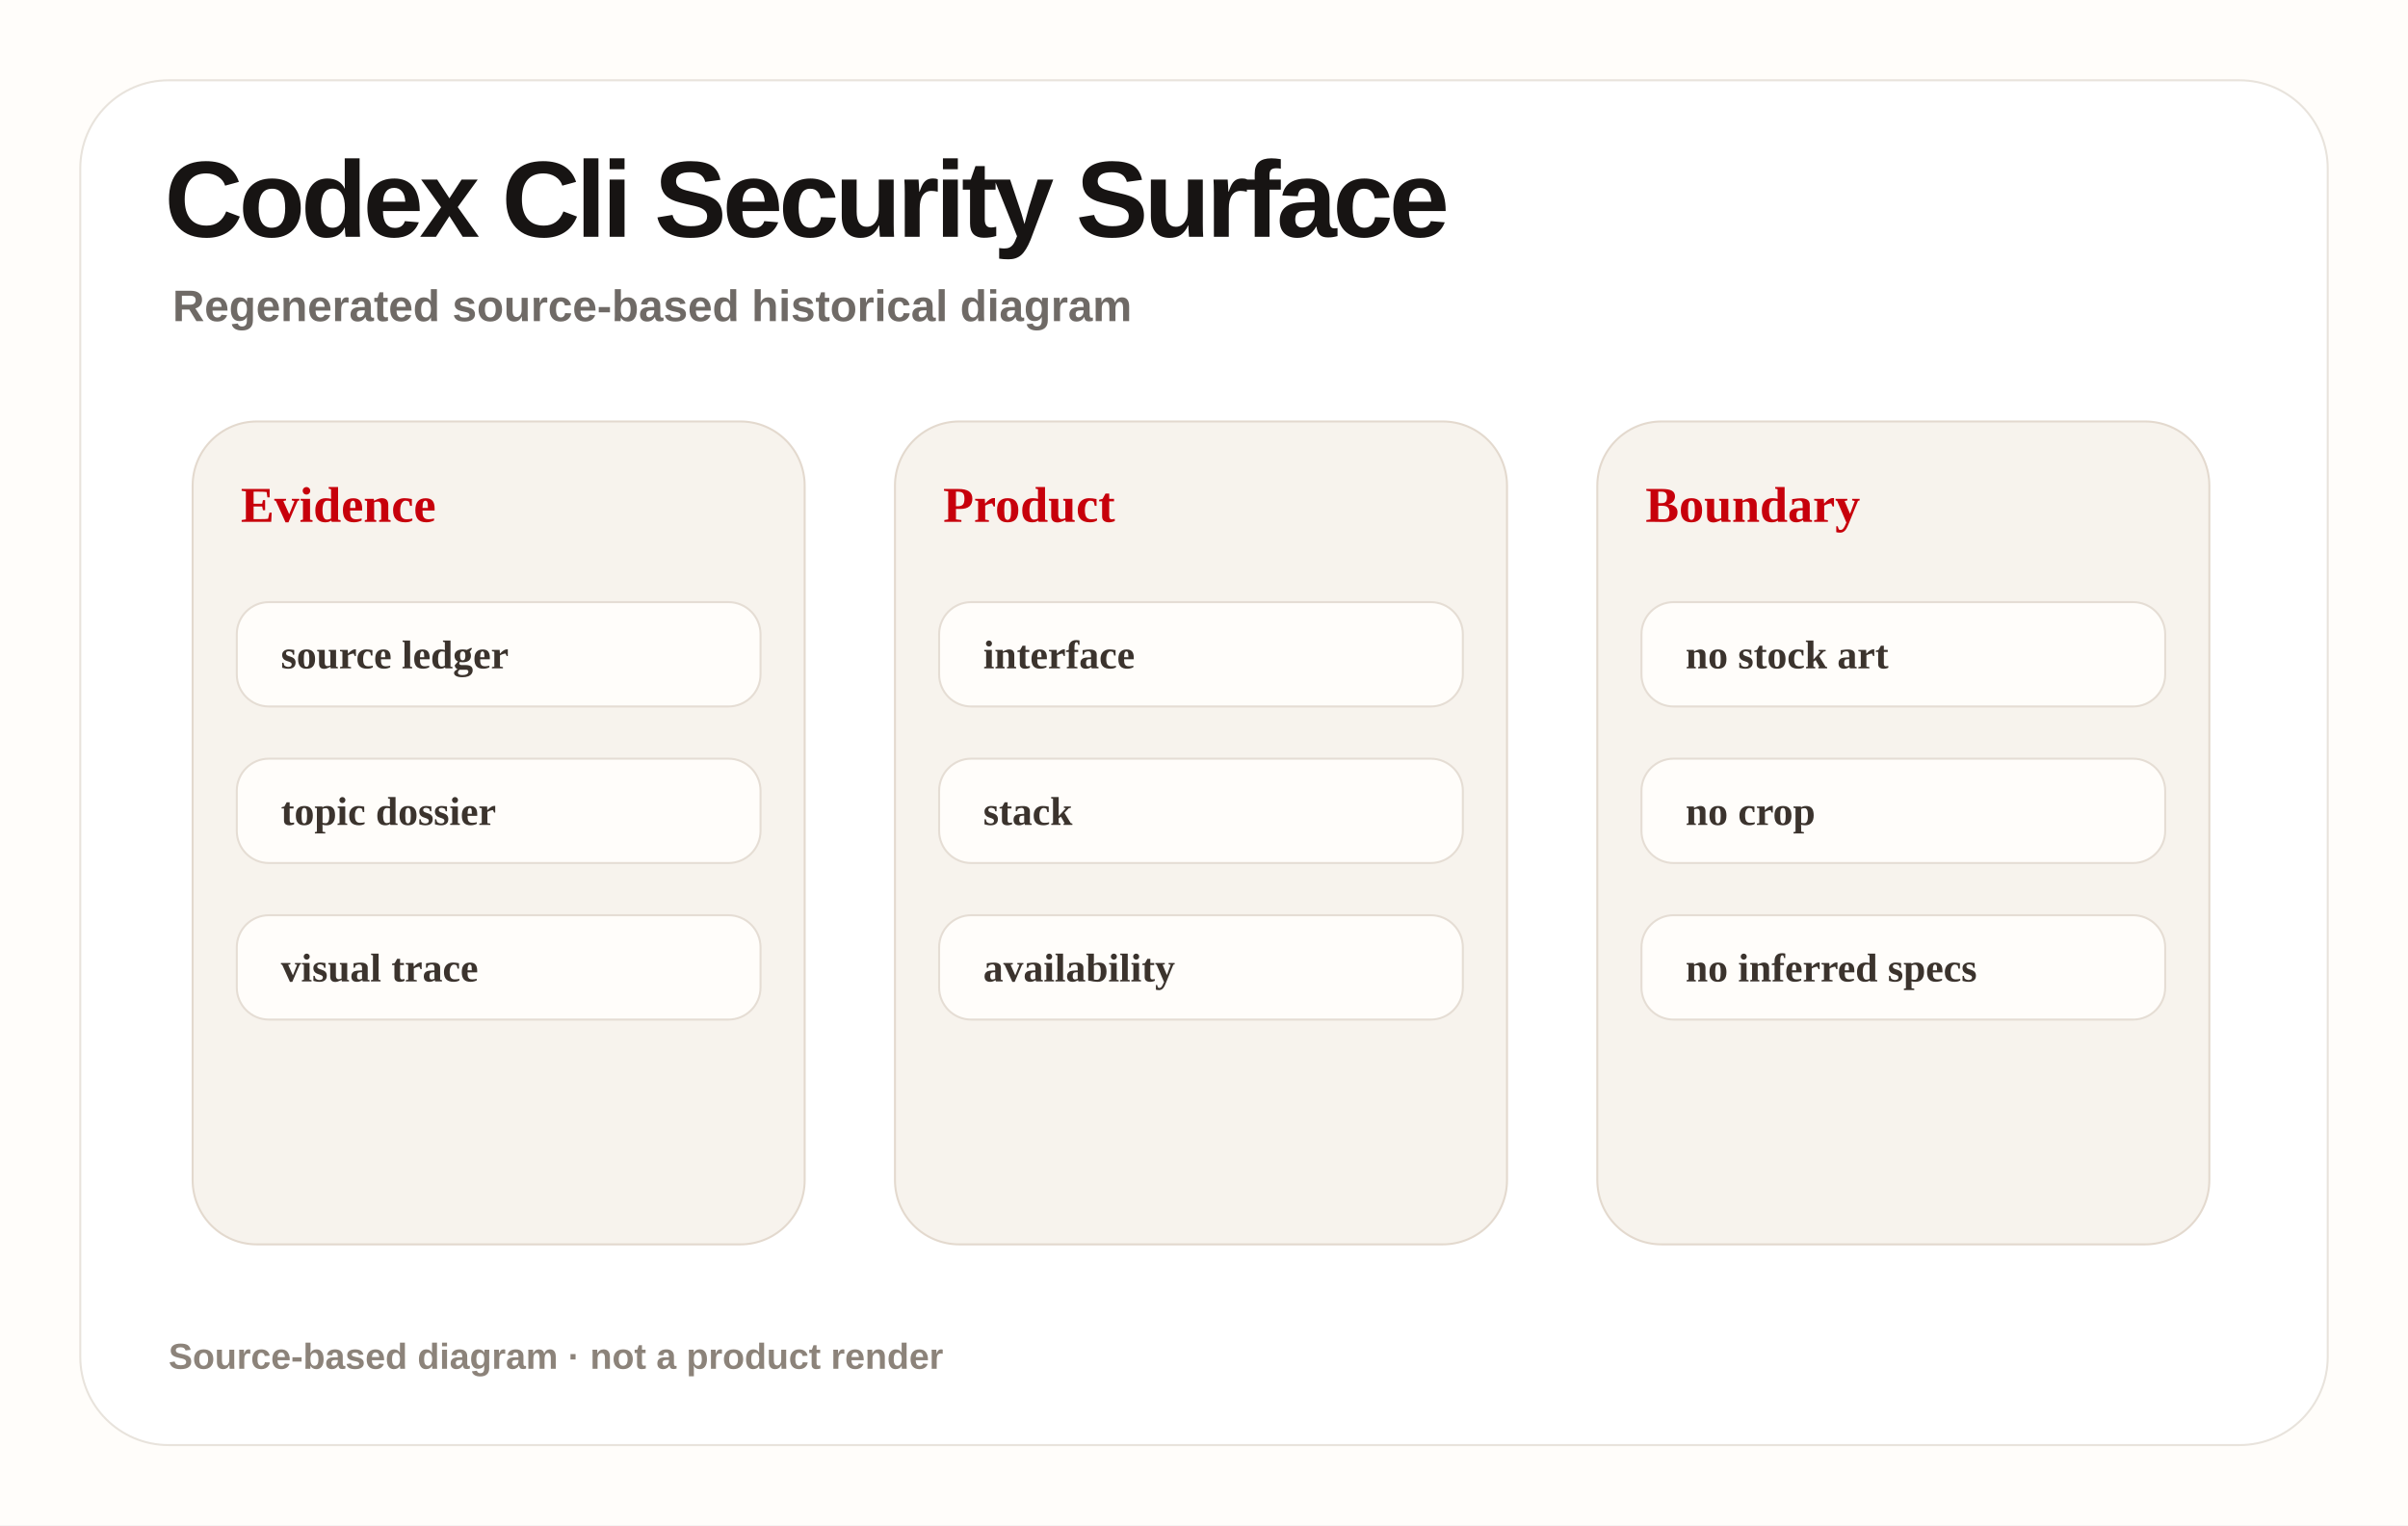
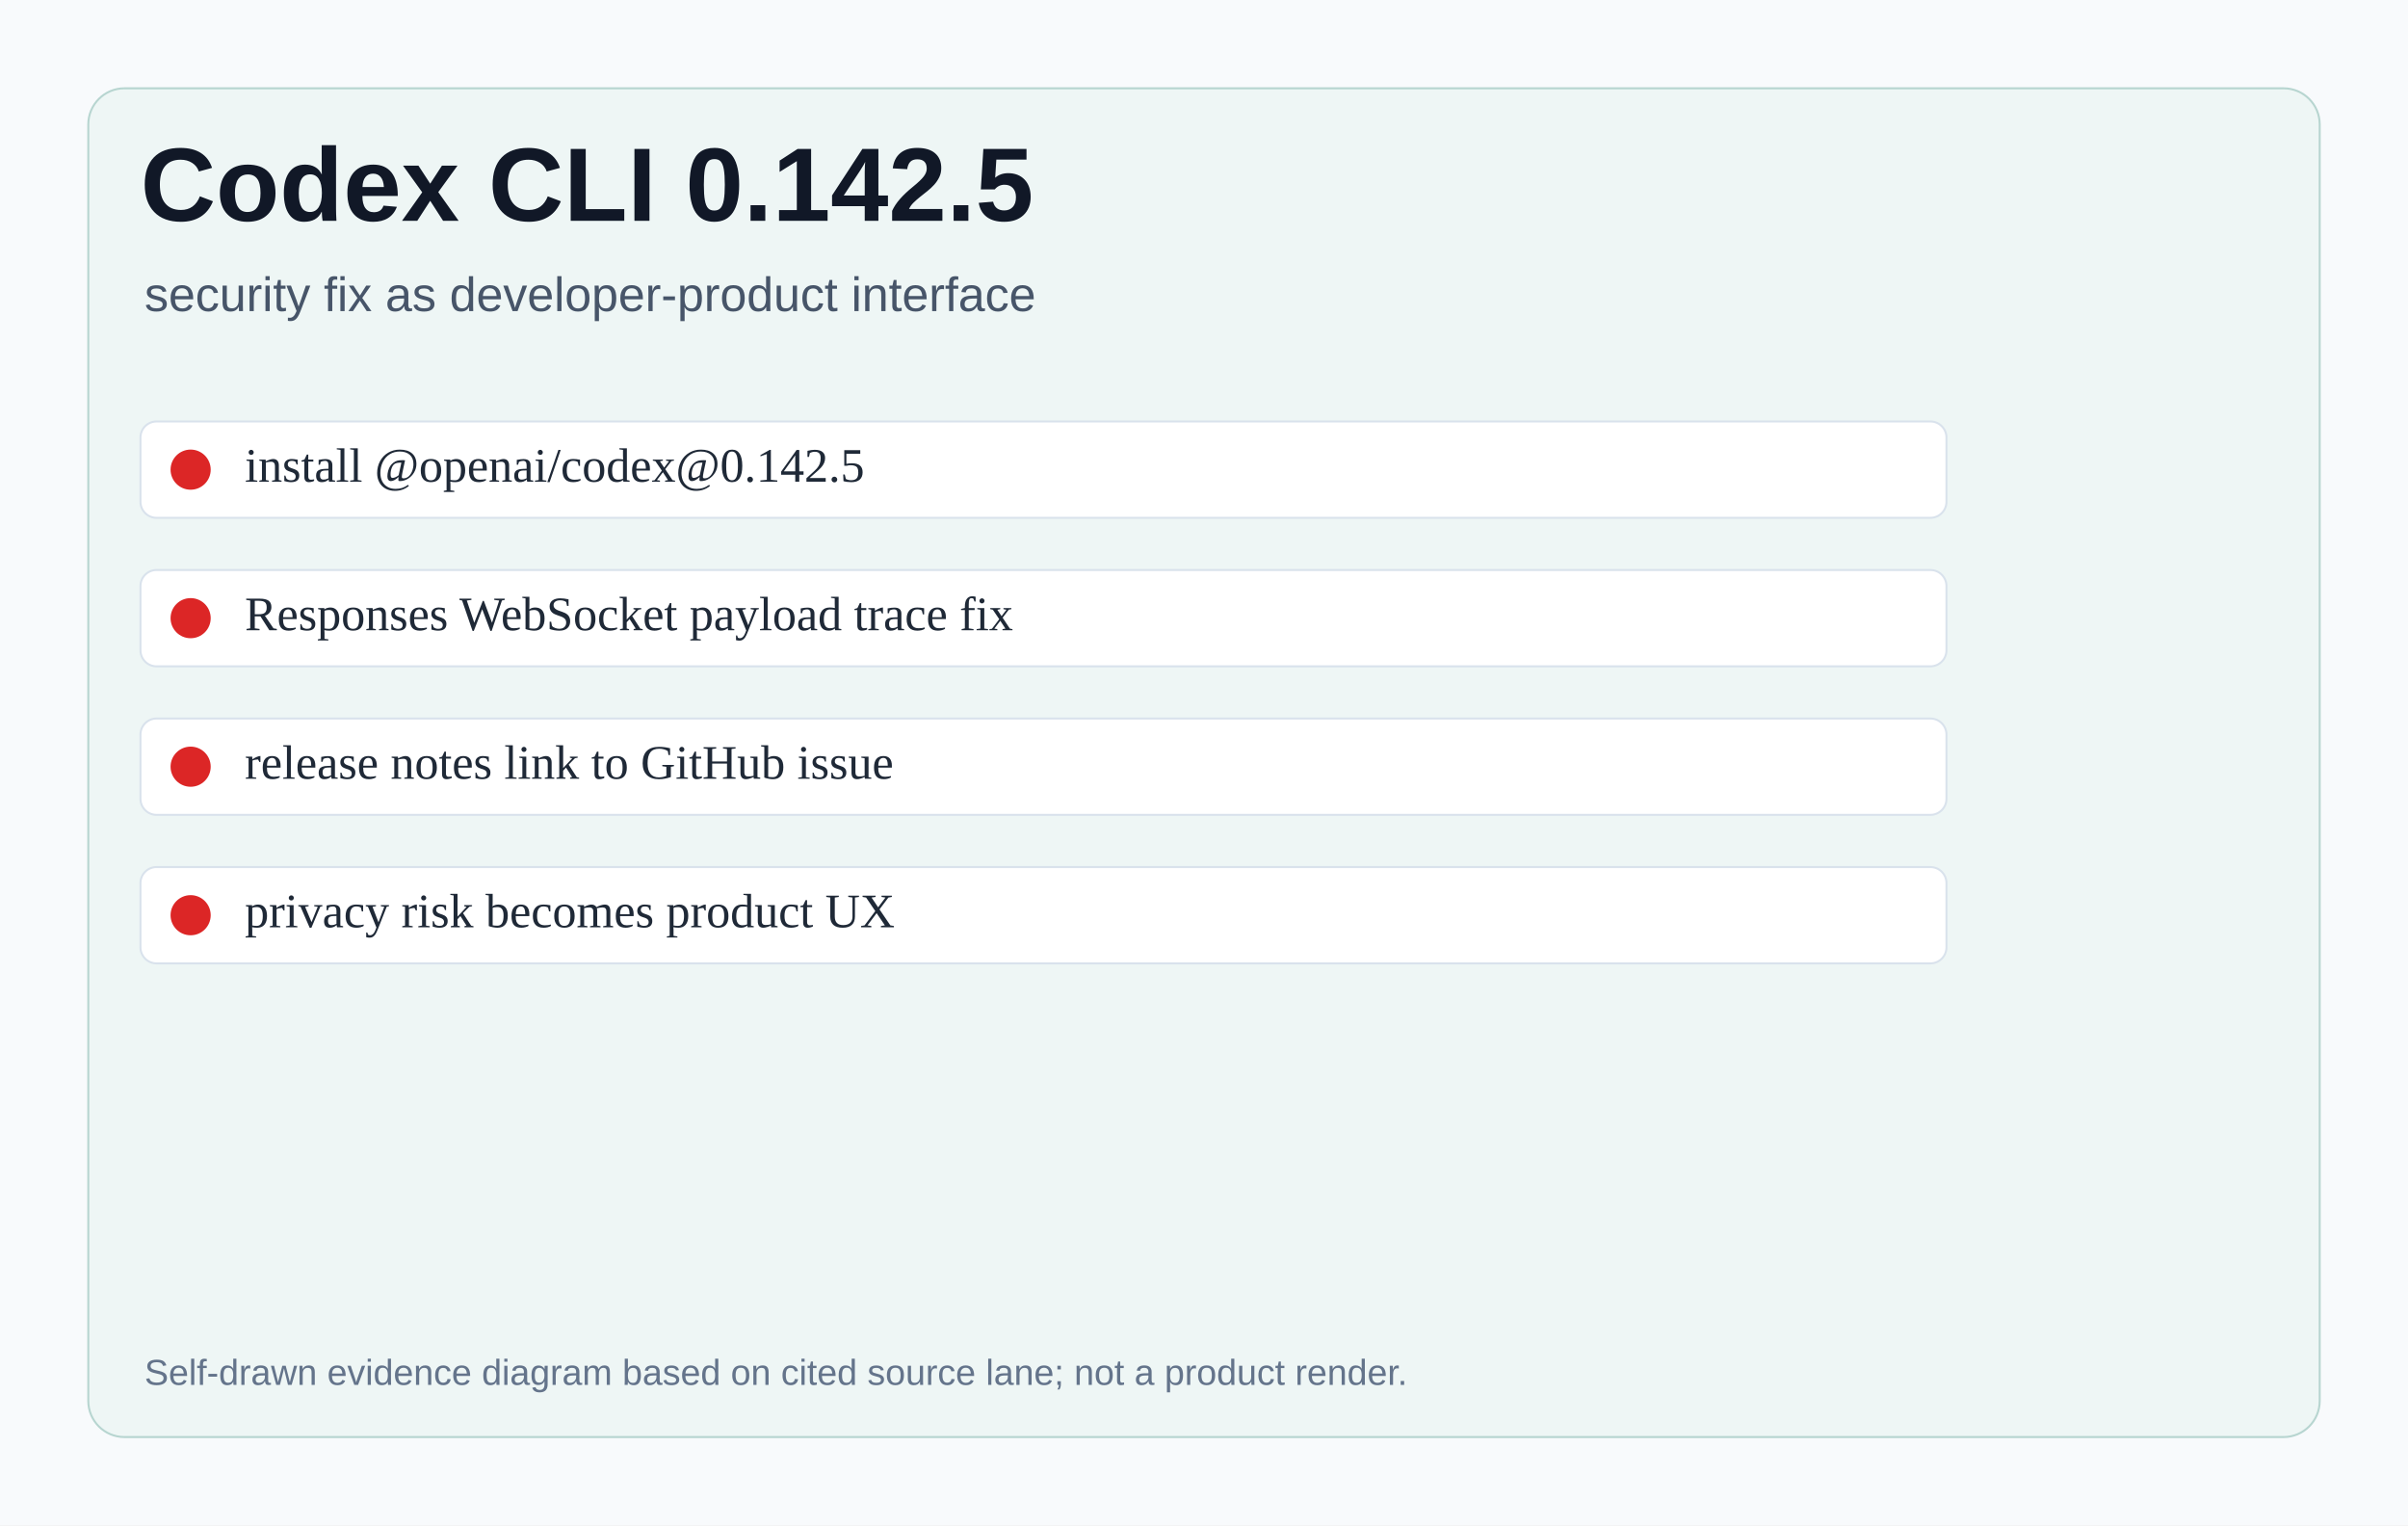
- <svg xmlns="http://www.w3.org/2000/svg" width="1200" height="760" viewBox="0 0 1200 760" role="img" aria-label="Codex Cli Security Surface">
-   <rect width="1200" height="760" fill="#fffdfa" />
-   <rect x="40" y="40" width="1120" height="680" rx="44" fill="#ffffff" stroke="#e8e3dc" />
-   <text x="82" y="118" font-family="Aptos, Arial, sans-serif" font-size="54" font-weight="950" letter-spacing="-2" fill="#171413">Codex Cli Security Surface</text>
-   <text x="86" y="160" font-family="Aptos, Arial, sans-serif" font-size="22" font-weight="700" fill="#6f6a66">Regenerated source-based historical diagram</text>
-   <rect x="96" y="210" width="305" height="410" rx="32" fill="#f7f3ed" stroke="#e3d9ce" />
-   <text x="120" y="260" font-size="25" font-weight="900" fill="#c7000b">Evidence</text>
-   <rect x="118" y="300" width="261" height="52" rx="16" fill="#fffdfa" stroke="#e5ddd4" />
-   <text x="140" y="333" font-size="20" font-weight="700" fill="#3b332d">source ledger</text>
-   <rect x="118" y="378" width="261" height="52" rx="16" fill="#fffdfa" stroke="#e5ddd4" />
-   <text x="140" y="411" font-size="20" font-weight="700" fill="#3b332d">topic dossier</text>
-   <rect x="118" y="456" width="261" height="52" rx="16" fill="#fffdfa" stroke="#e5ddd4" />
-   <text x="140" y="489" font-size="20" font-weight="700" fill="#3b332d">visual trace</text>
-   <rect x="446" y="210" width="305" height="410" rx="32" fill="#f7f3ed" stroke="#e3d9ce" />
-   <text x="470" y="260" font-size="25" font-weight="900" fill="#c7000b">Product</text>
-   <rect x="468" y="300" width="261" height="52" rx="16" fill="#fffdfa" stroke="#e5ddd4" />
-   <text x="490" y="333" font-size="20" font-weight="700" fill="#3b332d">interface</text>
-   <rect x="468" y="378" width="261" height="52" rx="16" fill="#fffdfa" stroke="#e5ddd4" />
-   <text x="490" y="411" font-size="20" font-weight="700" fill="#3b332d">stack</text>
-   <rect x="468" y="456" width="261" height="52" rx="16" fill="#fffdfa" stroke="#e5ddd4" />
-   <text x="490" y="489" font-size="20" font-weight="700" fill="#3b332d">availability</text>
-   <rect x="796" y="210" width="305" height="410" rx="32" fill="#f7f3ed" stroke="#e3d9ce" />
-   <text x="820" y="260" font-size="25" font-weight="900" fill="#c7000b">Boundary</text>
-   <rect x="818" y="300" width="261" height="52" rx="16" fill="#fffdfa" stroke="#e5ddd4" />
-   <text x="840" y="333" font-size="20" font-weight="700" fill="#3b332d">no stock art</text>
-   <rect x="818" y="378" width="261" height="52" rx="16" fill="#fffdfa" stroke="#e5ddd4" />
-   <text x="840" y="411" font-size="20" font-weight="700" fill="#3b332d">no crop</text>
-   <rect x="818" y="456" width="261" height="52" rx="16" fill="#fffdfa" stroke="#e5ddd4" />
-   <text x="840" y="489" font-size="20" font-weight="700" fill="#3b332d">no inferred specs</text>
-   <text x="84" y="682" font-family="Aptos, Arial, sans-serif" font-size="18" font-weight="700" fill="#8c837a">Source-based diagram · not a product render</text>
+ <svg xmlns="http://www.w3.org/2000/svg" width="1200" height="760" viewBox="0 0 1200 760">
+   <rect width="1200" height="760" fill="#f8fafc" />
+   <rect x="44" y="44" width="1112" height="672" rx="18" fill="#eef6f5" stroke="#b7d5d0" />
+   <text x="70" y="110" font-family="Arial, Helvetica, sans-serif" font-size="52" font-weight="700" fill="#111827">Codex CLI 0.142.5</text>
+   <text x="72" y="155" font-family="Arial, Helvetica, sans-serif" font-size="24" fill="#475569">security fix as developer-product interface</text>
+   <g transform="translate(70 210)">
+     <rect width="900" height="48" rx="8" fill="#fff" stroke="#d9e2ec" />
+     <circle cx="25" cy="24" r="10" fill="#dc2626" />
+     <text x="52" y="30" font-size="24" fill="#1f2937">install @openai/codex@0.142.5</text>
+   </g>
+   <g transform="translate(70 284)">
+     <rect width="900" height="48" rx="8" fill="#fff" stroke="#d9e2ec" />
+     <circle cx="25" cy="24" r="10" fill="#dc2626" />
+     <text x="52" y="30" font-size="24" fill="#1f2937">Responses WebSocket payload trace fix</text>
+   </g>
+   <g transform="translate(70 358)">
+     <rect width="900" height="48" rx="8" fill="#fff" stroke="#d9e2ec" />
+     <circle cx="25" cy="24" r="10" fill="#dc2626" />
+     <text x="52" y="30" font-size="24" fill="#1f2937">release notes link to GitHub issue</text>
+   </g>
+   <g transform="translate(70 432)">
+     <rect width="900" height="48" rx="8" fill="#fff" stroke="#d9e2ec" />
+     <circle cx="25" cy="24" r="10" fill="#dc2626" />
+     <text x="52" y="30" font-size="24" fill="#1f2937">privacy risk becomes product UX</text>
+   </g>
+   <text x="72" y="690" font-family="Arial, Helvetica, sans-serif" font-size="18" fill="#64748b">Self-drawn evidence diagram based on cited source lane; not a product render.</text>
</svg>
